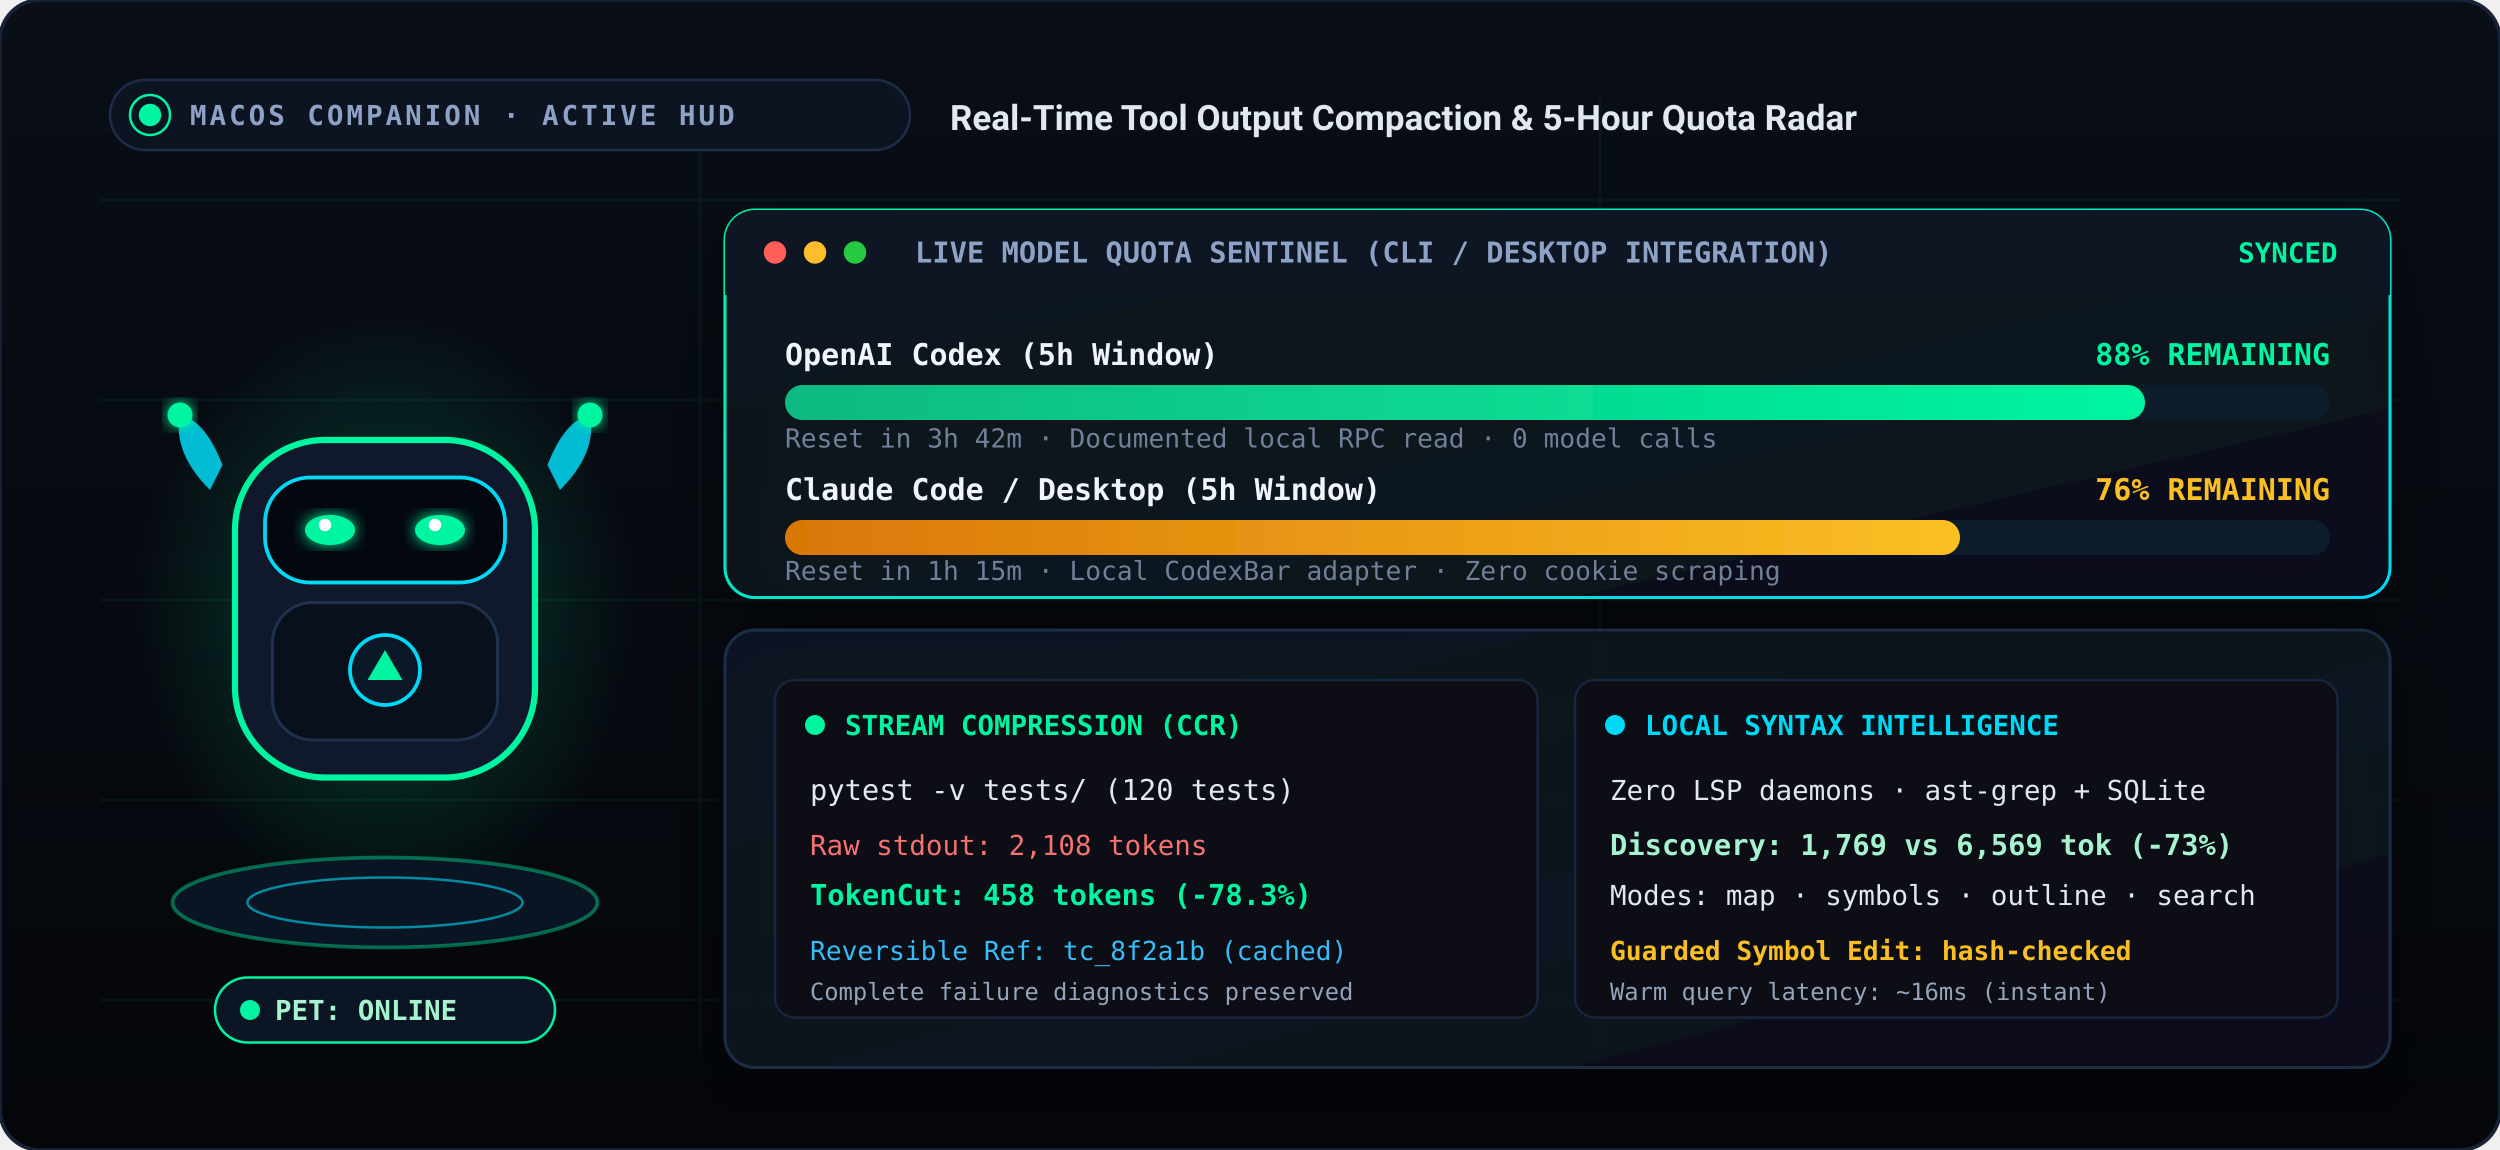
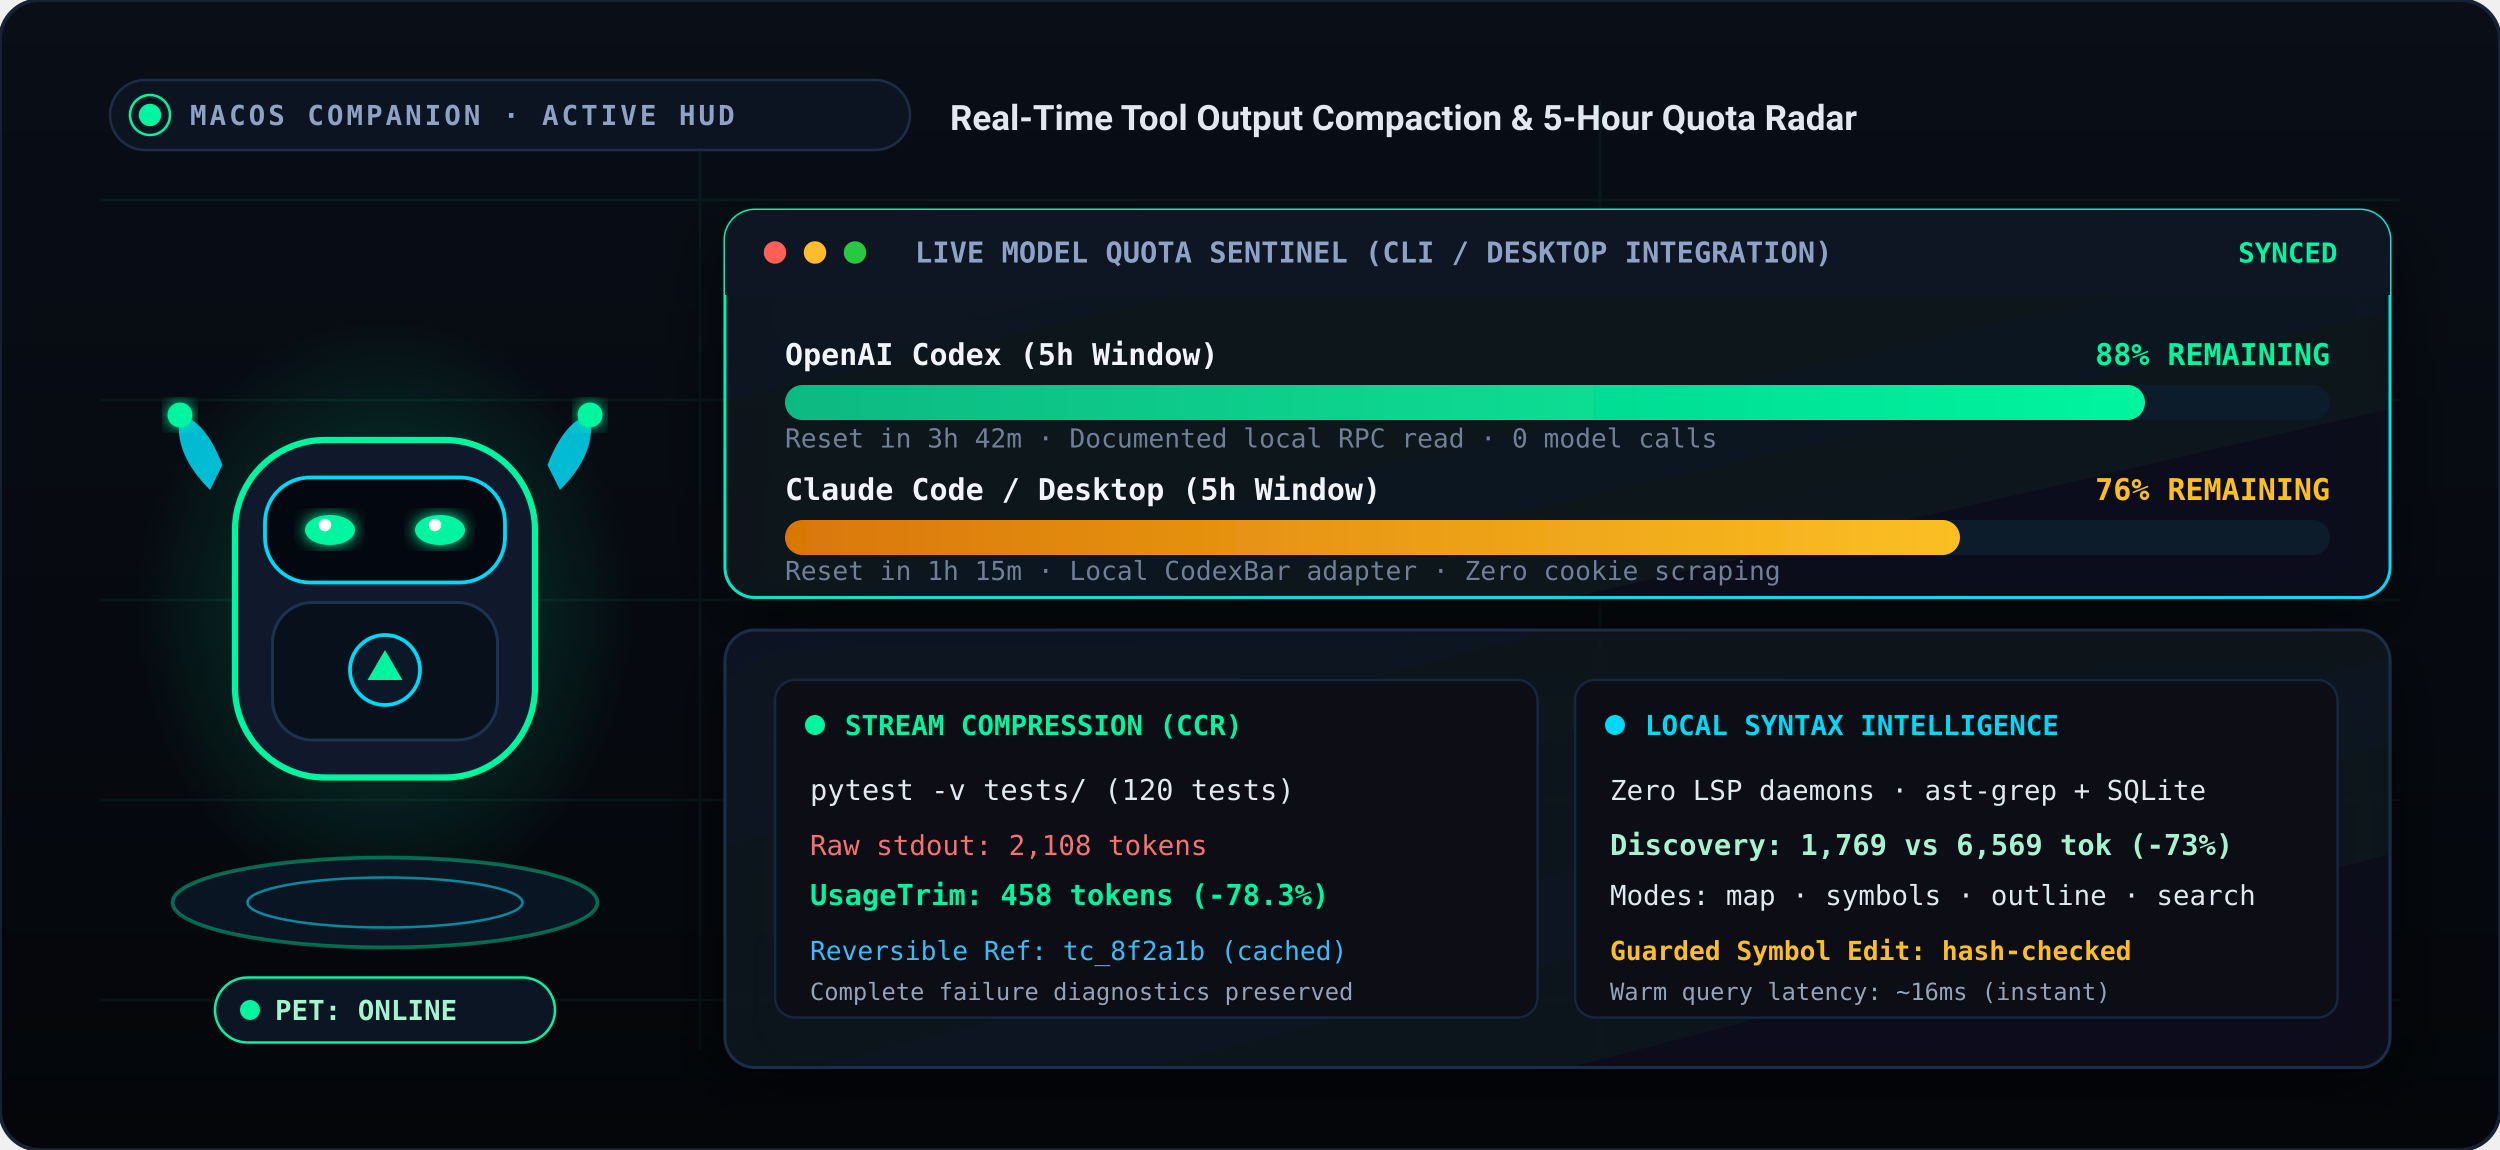
- <svg xmlns="http://www.w3.org/2000/svg" viewBox="0 0 1000 460" width="1000" height="460" role="img" aria-label="TokenCut Desktop Pet Companion HUD &amp; Real-Time Rate Limit Monitor">
+ <svg xmlns="http://www.w3.org/2000/svg" viewBox="0 0 1000 460" width="1000" height="460" role="img" aria-label="UsageTrim Desktop Pet Companion HUD &amp; Real-Time Rate Limit Monitor">
  <defs>
    <linearGradient id="petBg" x1="0" y1="0" x2="0" y2="1">
      <stop offset="0%" stop-color="#090e17" />
      <stop offset="100%" stop-color="#04060a" />
    </linearGradient>
    <linearGradient id="petMint" x1="0" y1="0" x2="1" y2="1">
      <stop offset="0%" stop-color="#00f5a0" />
      <stop offset="100%" stop-color="#00d9f5" />
    </linearGradient>
    <linearGradient id="hudGlass" x1="0" y1="0" x2="1" y2="1">
      <stop offset="0%" stop-color="#101928" stop-opacity="0.85" />
      <stop offset="100%" stop-color="#090f1a" stop-opacity="0.9" />
    </linearGradient>
    <linearGradient id="barCodex" x1="0" y1="0" x2="1" y2="0">
      <stop offset="0%" stop-color="#10b981" />
      <stop offset="100%" stop-color="#00f5a0" />
    </linearGradient>
    <linearGradient id="barClaude" x1="0" y1="0" x2="1" y2="0">
      <stop offset="0%" stop-color="#d97706" />
      <stop offset="100%" stop-color="#fbbf24" />
    </linearGradient>
    <radialGradient id="mintGlow" cx="50%" cy="50%" r="50%">
      <stop offset="0%" stop-color="#00f5a0" stop-opacity="0.25" />
      <stop offset="100%" stop-color="#00f5a0" stop-opacity="0" />
    </radialGradient>
    <filter id="hudShadow" x="-10%" y="-10%" width="120%" height="120%">
      <feDropShadow dx="0" dy="10" stdDeviation="14" flood-color="#000000" flood-opacity="0.6" />
    </filter>
    <filter id="neon" x="-20%" y="-20%" width="140%" height="140%">
      <feGaussianBlur stdDeviation="3" result="coloredBlur" />
      <feMerge>
        <feMergeNode in="coloredBlur" />
        <feMergeNode in="SourceGraphic" />
      </feMerge>
    </filter>
    <style>
      .mono { font-family: ui-monospace, SFMono-Regular, Menlo, Monaco, Consolas, monospace; }
      .sans { font-family: -apple-system, BlinkMacSystemFont, "Segoe UI", Roboto, Helvetica, Arial, sans-serif; }
      @keyframes floatPet {
        0%, 100% { transform: translateY(0px); }
        50% { transform: translateY(-10px); }
      }
      @keyframes pulseBeacon {
        0%, 100% { opacity: 0.9; transform: scale(1); }
        50% { opacity: 0.4; transform: scale(1.3); }
      }
      @keyframes hudGlow {
        0%, 100% { stroke: #00f5a0; stroke-opacity: 0.5; }
        50% { stroke: #00d9f5; stroke-opacity: 0.9; }
      }
      .floating-pet { animation: floatPet 4.5s ease-in-out infinite; }
      .beacon-ring { transform-origin: center; animation: pulseBeacon 2.5s ease-in-out infinite; }
      .hud-border { animation: hudGlow 3s ease-in-out infinite; }
    </style>
  </defs>
  <rect width="1000" height="460" rx="16" fill="url(#petBg)" stroke="#172236" stroke-width="1.5" />
  <g opacity="0.06" stroke="#00f5a0" stroke-width="1">
    <line x1="40" y1="80" x2="960" y2="80" />
    <line x1="40" y1="160" x2="960" y2="160" />
    <line x1="40" y1="240" x2="960" y2="240" />
    <line x1="40" y1="320" x2="960" y2="320" />
    <line x1="40" y1="400" x2="960" y2="400" />
    <line x1="280" y1="40" x2="280" y2="420" />
    <line x1="640" y1="40" x2="640" y2="420" />
  </g>
  <g transform="translate(44, 32)">
    <rect width="320" height="28" rx="14" fill="#0c1422" stroke="#1d2d47" stroke-width="1" />
    <circle cx="16" cy="14" r="4.5" fill="#00f5a0" />
    <circle cx="16" cy="14" r="8" fill="none" stroke="#00f5a0" stroke-width="1" class="beacon-ring" />
    <text x="32" y="18" fill="#8ea2c6" font-size="11" font-weight="700" class="mono" letter-spacing="1.2">MACOS COMPANION · ACTIVE HUD</text>
  </g>
  <text x="380" y="52" fill="#e2e8f0" font-size="14" font-weight="600" class="sans">Real-Time Tool Output Compaction &amp; 5-Hour Quota Radar</text>
  <g transform="translate(44, 86)" class="floating-pet">
    <ellipse cx="110" cy="160" rx="100" ry="120" fill="url(#mintGlow)" />
    <ellipse cx="110" cy="275" rx="85" ry="18" fill="#0a1524" stroke="#00f5a0" stroke-width="1.5" stroke-opacity="0.4" />
    <ellipse cx="110" cy="275" rx="55" ry="10" fill="none" stroke="#00d9f5" stroke-width="1" stroke-opacity="0.6" />
    <rect x="50" y="90" width="120" height="135" rx="36" fill="#0f192b" stroke="#00f5a0" stroke-width="2.5" />
    <rect x="65" y="155" width="90" height="55" rx="16" fill="#08101c" stroke="#1e3250" stroke-width="1.2" />
    <circle cx="110" cy="182" r="14" fill="#0a1828" stroke="#00d9f5" stroke-width="1.5" />
    <polygon points="110,174 117,186 103,186" fill="#00f5a0" />
    <path d="M 40,110 Q 25,95 28,80 Q 38,82 45,100" fill="#00d9f5" opacity="0.85" />
    <circle cx="28" cy="80" r="5" fill="#00f5a0" filter="url(#neon)" />
    <path d="M 180,110 Q 195,95 192,80 Q 182,82 175,100" fill="#00d9f5" opacity="0.85" />
    <circle cx="192" cy="80" r="5" fill="#00f5a0" filter="url(#neon)" />
    <rect x="62" y="105" width="96" height="42" rx="18" fill="#03070f" stroke="#00d9f5" stroke-width="1.5" />
    <ellipse cx="88" cy="126" rx="10" ry="6" fill="#00f5a0" filter="url(#neon)" />
    <ellipse cx="132" cy="126" rx="10" ry="6" fill="#00f5a0" filter="url(#neon)" />
    <circle cx="86" cy="124" r="2.5" fill="#ffffff" />
    <circle cx="130" cy="124" r="2.5" fill="#ffffff" />
    <rect x="42" y="305" width="136" height="26" rx="13" fill="#0b1524" stroke="#00f5a0" stroke-width="1" />
    <circle cx="56" cy="318" r="4" fill="#00f5a0" />
    <text x="66" y="322" fill="#a7f3d0" font-size="11" font-weight="700" class="mono">PET: ONLINE</text>
  </g>
  <g transform="translate(290, 84)" filter="url(#hudShadow)">
    <rect width="666" height="155" rx="12" fill="url(#hudGlass)" stroke="url(#petMint)" stroke-width="1.2" class="hud-border" />
    <rect width="666" height="34" rx="12" fill="#0a1220" />
    <rect y="22" width="666" height="12" fill="#0a1220" />
    <circle cx="20" cy="17" r="4.5" fill="#ff5f56" />
    <circle cx="36" cy="17" r="4.5" fill="#ffbd2e" />
    <circle cx="52" cy="17" r="4.5" fill="#27c93f" />
    <text x="76" y="21" fill="#8ea2c6" font-size="11.5" font-weight="700" class="mono">LIVE MODEL QUOTA SENTINEL (CLI / DESKTOP INTEGRATION)</text>
    <text x="645" y="21" text-anchor="end" fill="#00f5a0" font-size="11" font-weight="600" class="mono">SYNCED</text>
    <g transform="translate(24, 46)">
      <text x="0" y="16" fill="#f1f5f9" font-size="12" font-weight="700" class="mono">OpenAI Codex (5h Window)</text>
      <text x="618" y="16" text-anchor="end" fill="#00f5a0" font-size="12" font-weight="700" class="mono">88% REMAINING</text>
      <rect x="0" y="24" width="618" height="14" rx="7" fill="#0f1a2c" />
      <rect x="0" y="24" width="544" height="14" rx="7" fill="url(#barCodex)" />
      <text x="0" y="49" fill="#718096" font-size="10.5" class="mono">Reset in 3h 42m · Documented local RPC read · 0 model calls</text>
    </g>
    <g transform="translate(24, 102)">
      <text x="0" y="14" fill="#f1f5f9" font-size="12" font-weight="700" class="mono">Claude Code / Desktop (5h Window)</text>
      <text x="618" y="14" text-anchor="end" fill="#fbbf24" font-size="12" font-weight="700" class="mono">76% REMAINING</text>
      <rect x="0" y="22" width="618" height="14" rx="7" fill="#0f1a2c" />
      <rect x="0" y="22" width="470" height="14" rx="7" fill="url(#barClaude)" />
      <text x="0" y="46" fill="#718096" font-size="10.5" class="mono">Reset in 1h 15m · Local CodexBar adapter · Zero cookie scraping</text>
    </g>
  </g>
  <g transform="translate(290, 252)" filter="url(#hudShadow)">
    <rect width="666" height="175" rx="12" fill="url(#hudGlass)" stroke="#1d2e47" stroke-width="1.2" />
    <g transform="translate(20, 20)">
      <rect width="305" height="135" rx="8" fill="#070d17" stroke="#16253c" stroke-width="1" />
      <circle cx="16" cy="18" r="4" fill="#00f5a0" />
      <text x="28" y="22" fill="#00f5a0" font-size="11" font-weight="700" class="mono">STREAM COMPRESSION (CCR)</text>
      <text x="14" y="48" fill="#e2e8f0" font-size="11.5" class="mono">pytest -v tests/ (120 tests)</text>
      <text x="14" y="70" fill="#f87171" font-size="11" class="mono">Raw stdout:  2,108 tokens</text>
-       <text x="14" y="90" fill="#00f5a0" font-size="11.5" font-weight="bold" class="mono">TokenCut:      458 tokens (-78.3%)</text>
+       <text x="14" y="90" fill="#00f5a0" font-size="11.5" font-weight="bold" class="mono">UsageTrim:      458 tokens (-78.3%)</text>
      <text x="14" y="112" fill="#38bdf8" font-size="10.5" class="mono">Reversible Ref: tc_8f2a1b (cached)</text>
      <text x="14" y="128" fill="#94a3b8" font-size="9.5" class="mono">Complete failure diagnostics preserved</text>
    </g>
    <g transform="translate(340, 20)">
      <rect width="305" height="135" rx="8" fill="#070d17" stroke="#16253c" stroke-width="1" />
      <circle cx="16" cy="18" r="4" fill="#00d9f5" />
      <text x="28" y="22" fill="#00d9f5" font-size="11" font-weight="700" class="mono">LOCAL SYNTAX INTELLIGENCE</text>
      <text x="14" y="48" fill="#e2e8f0" font-size="11" class="mono">Zero LSP daemons · ast-grep + SQLite</text>
      <text x="14" y="70" fill="#a7f3d0" font-size="11.5" font-weight="bold" class="mono">Discovery: 1,769 vs 6,569 tok (-73%)</text>
      <text x="14" y="90" fill="#e2e8f0" font-size="11" class="mono">Modes: map · symbols · outline · search</text>
      <text x="14" y="112" fill="#fbbf24" font-size="10.5" font-weight="bold" class="mono">Guarded Symbol Edit: hash-checked</text>
      <text x="14" y="128" fill="#94a3b8" font-size="9.5" class="mono">Warm query latency: ~16ms (instant)</text>
    </g>
  </g>
</svg>
